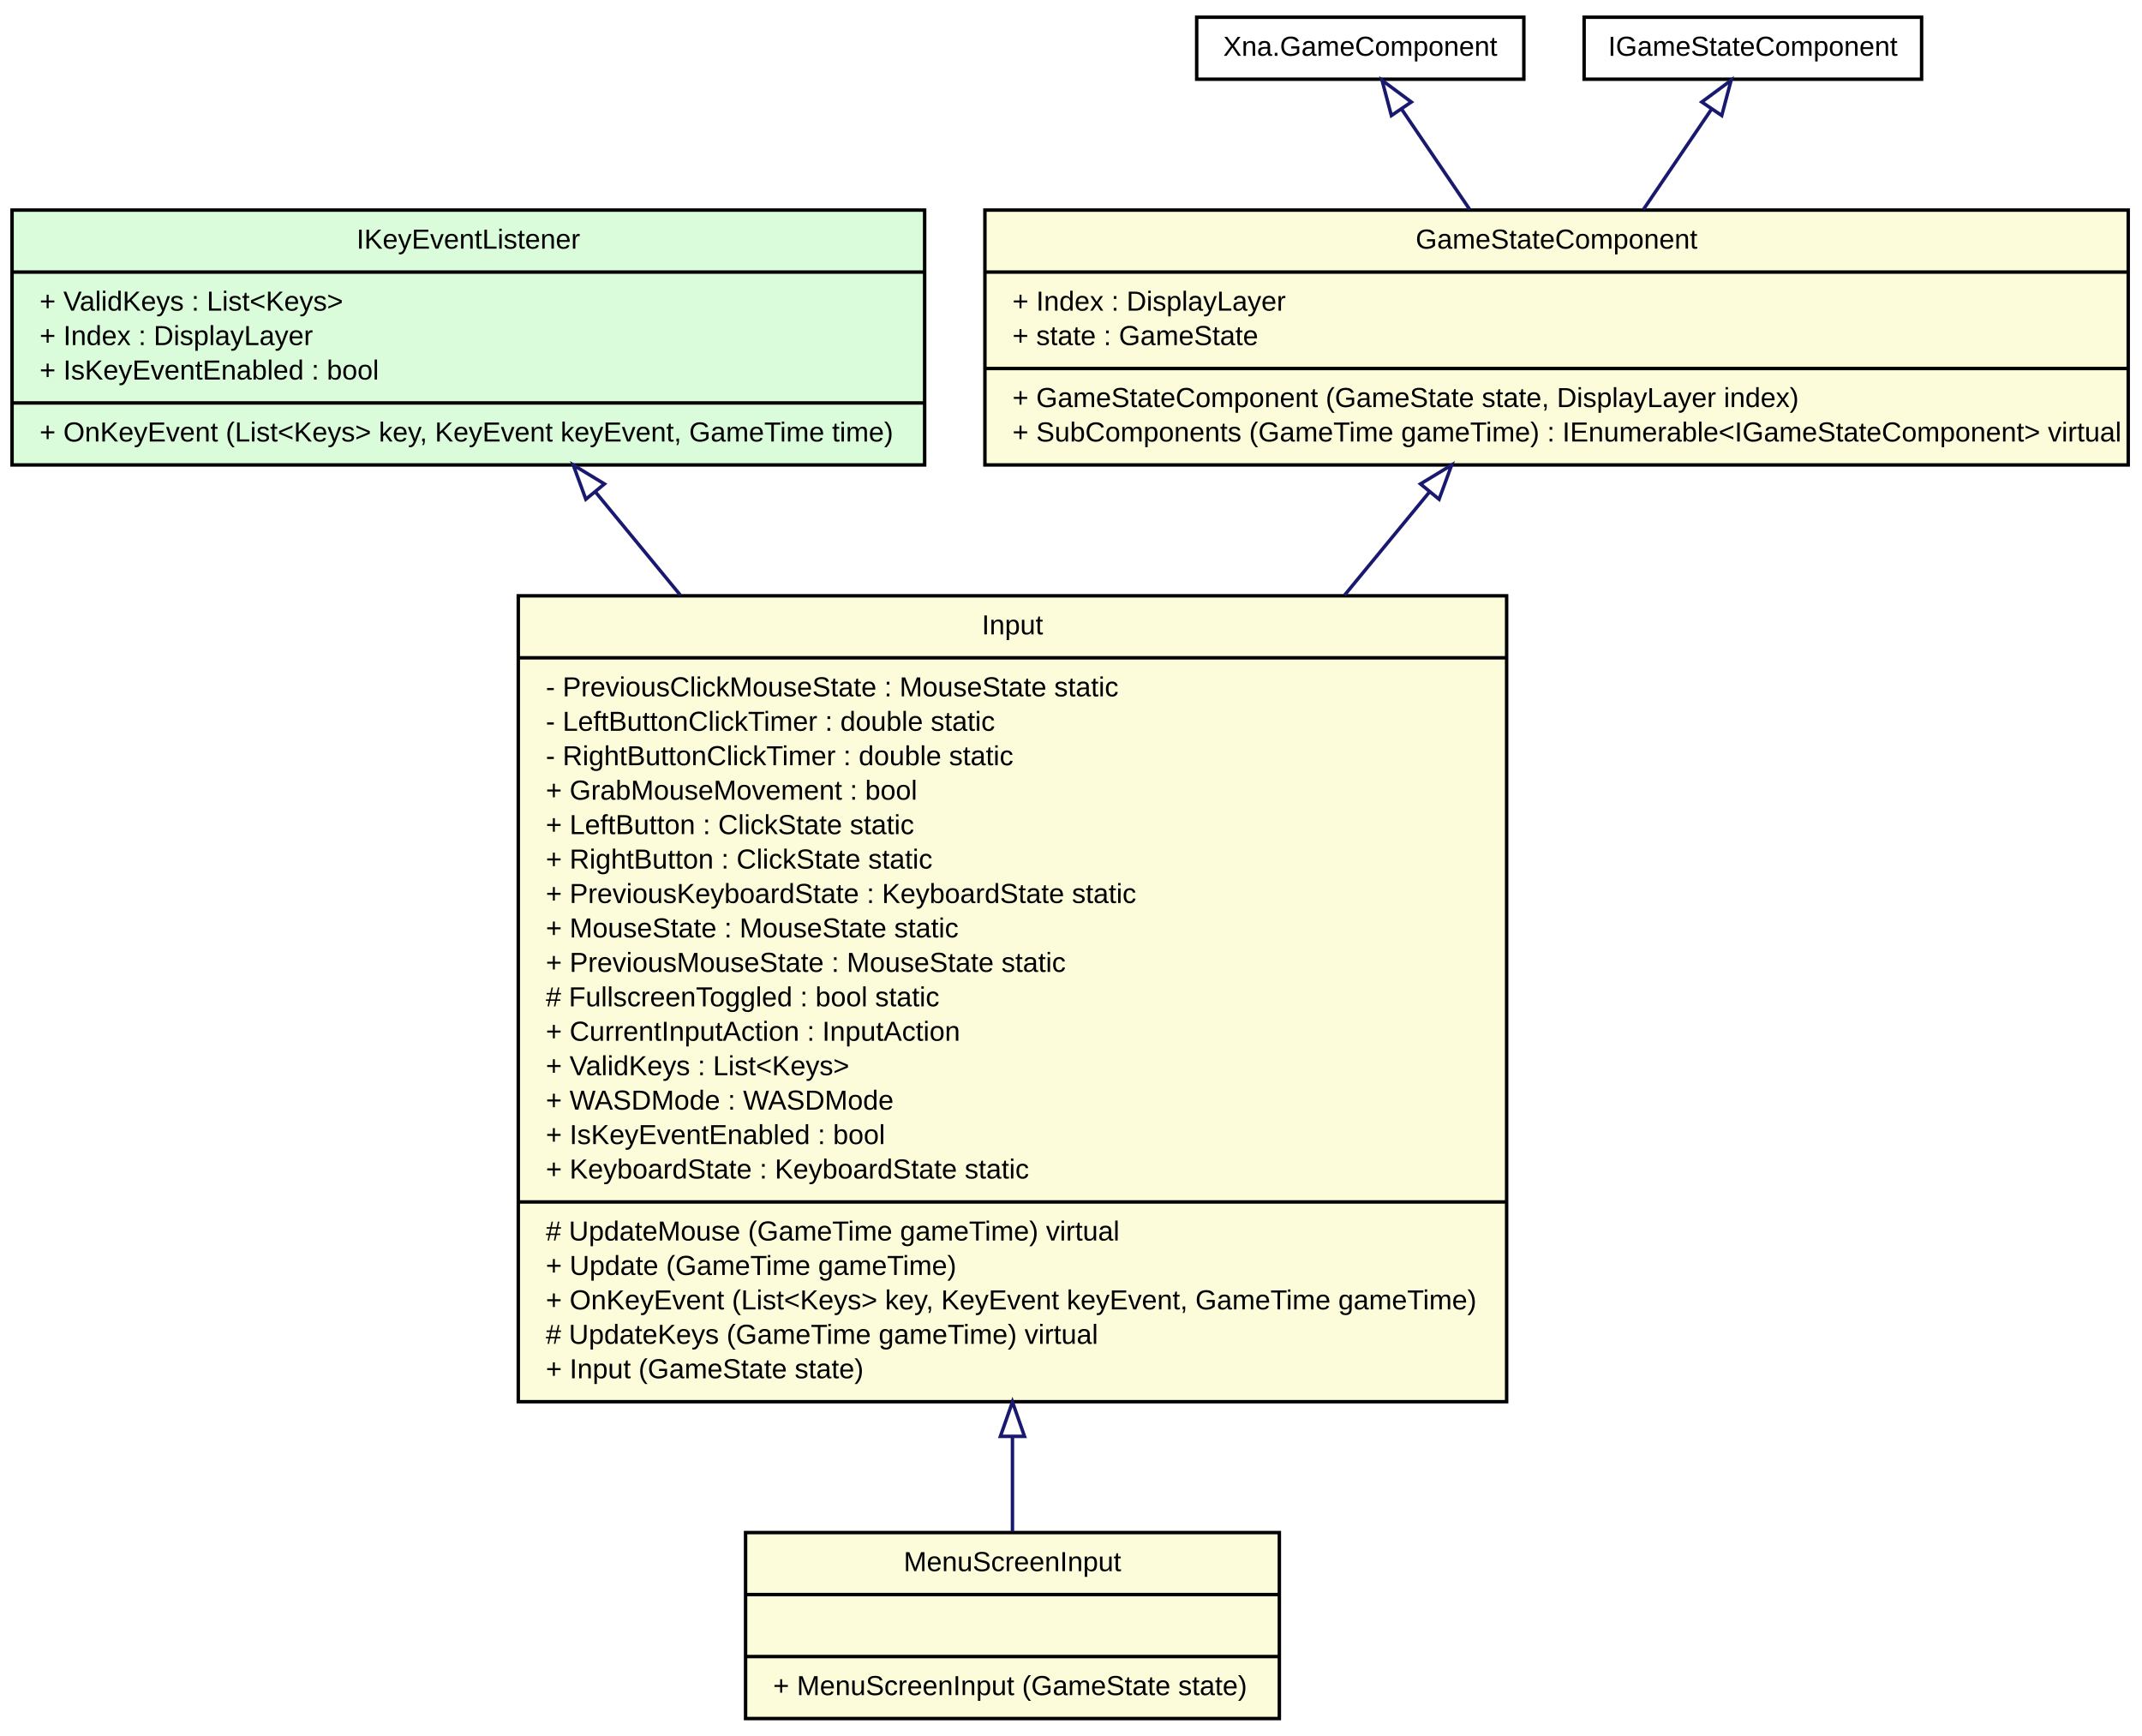
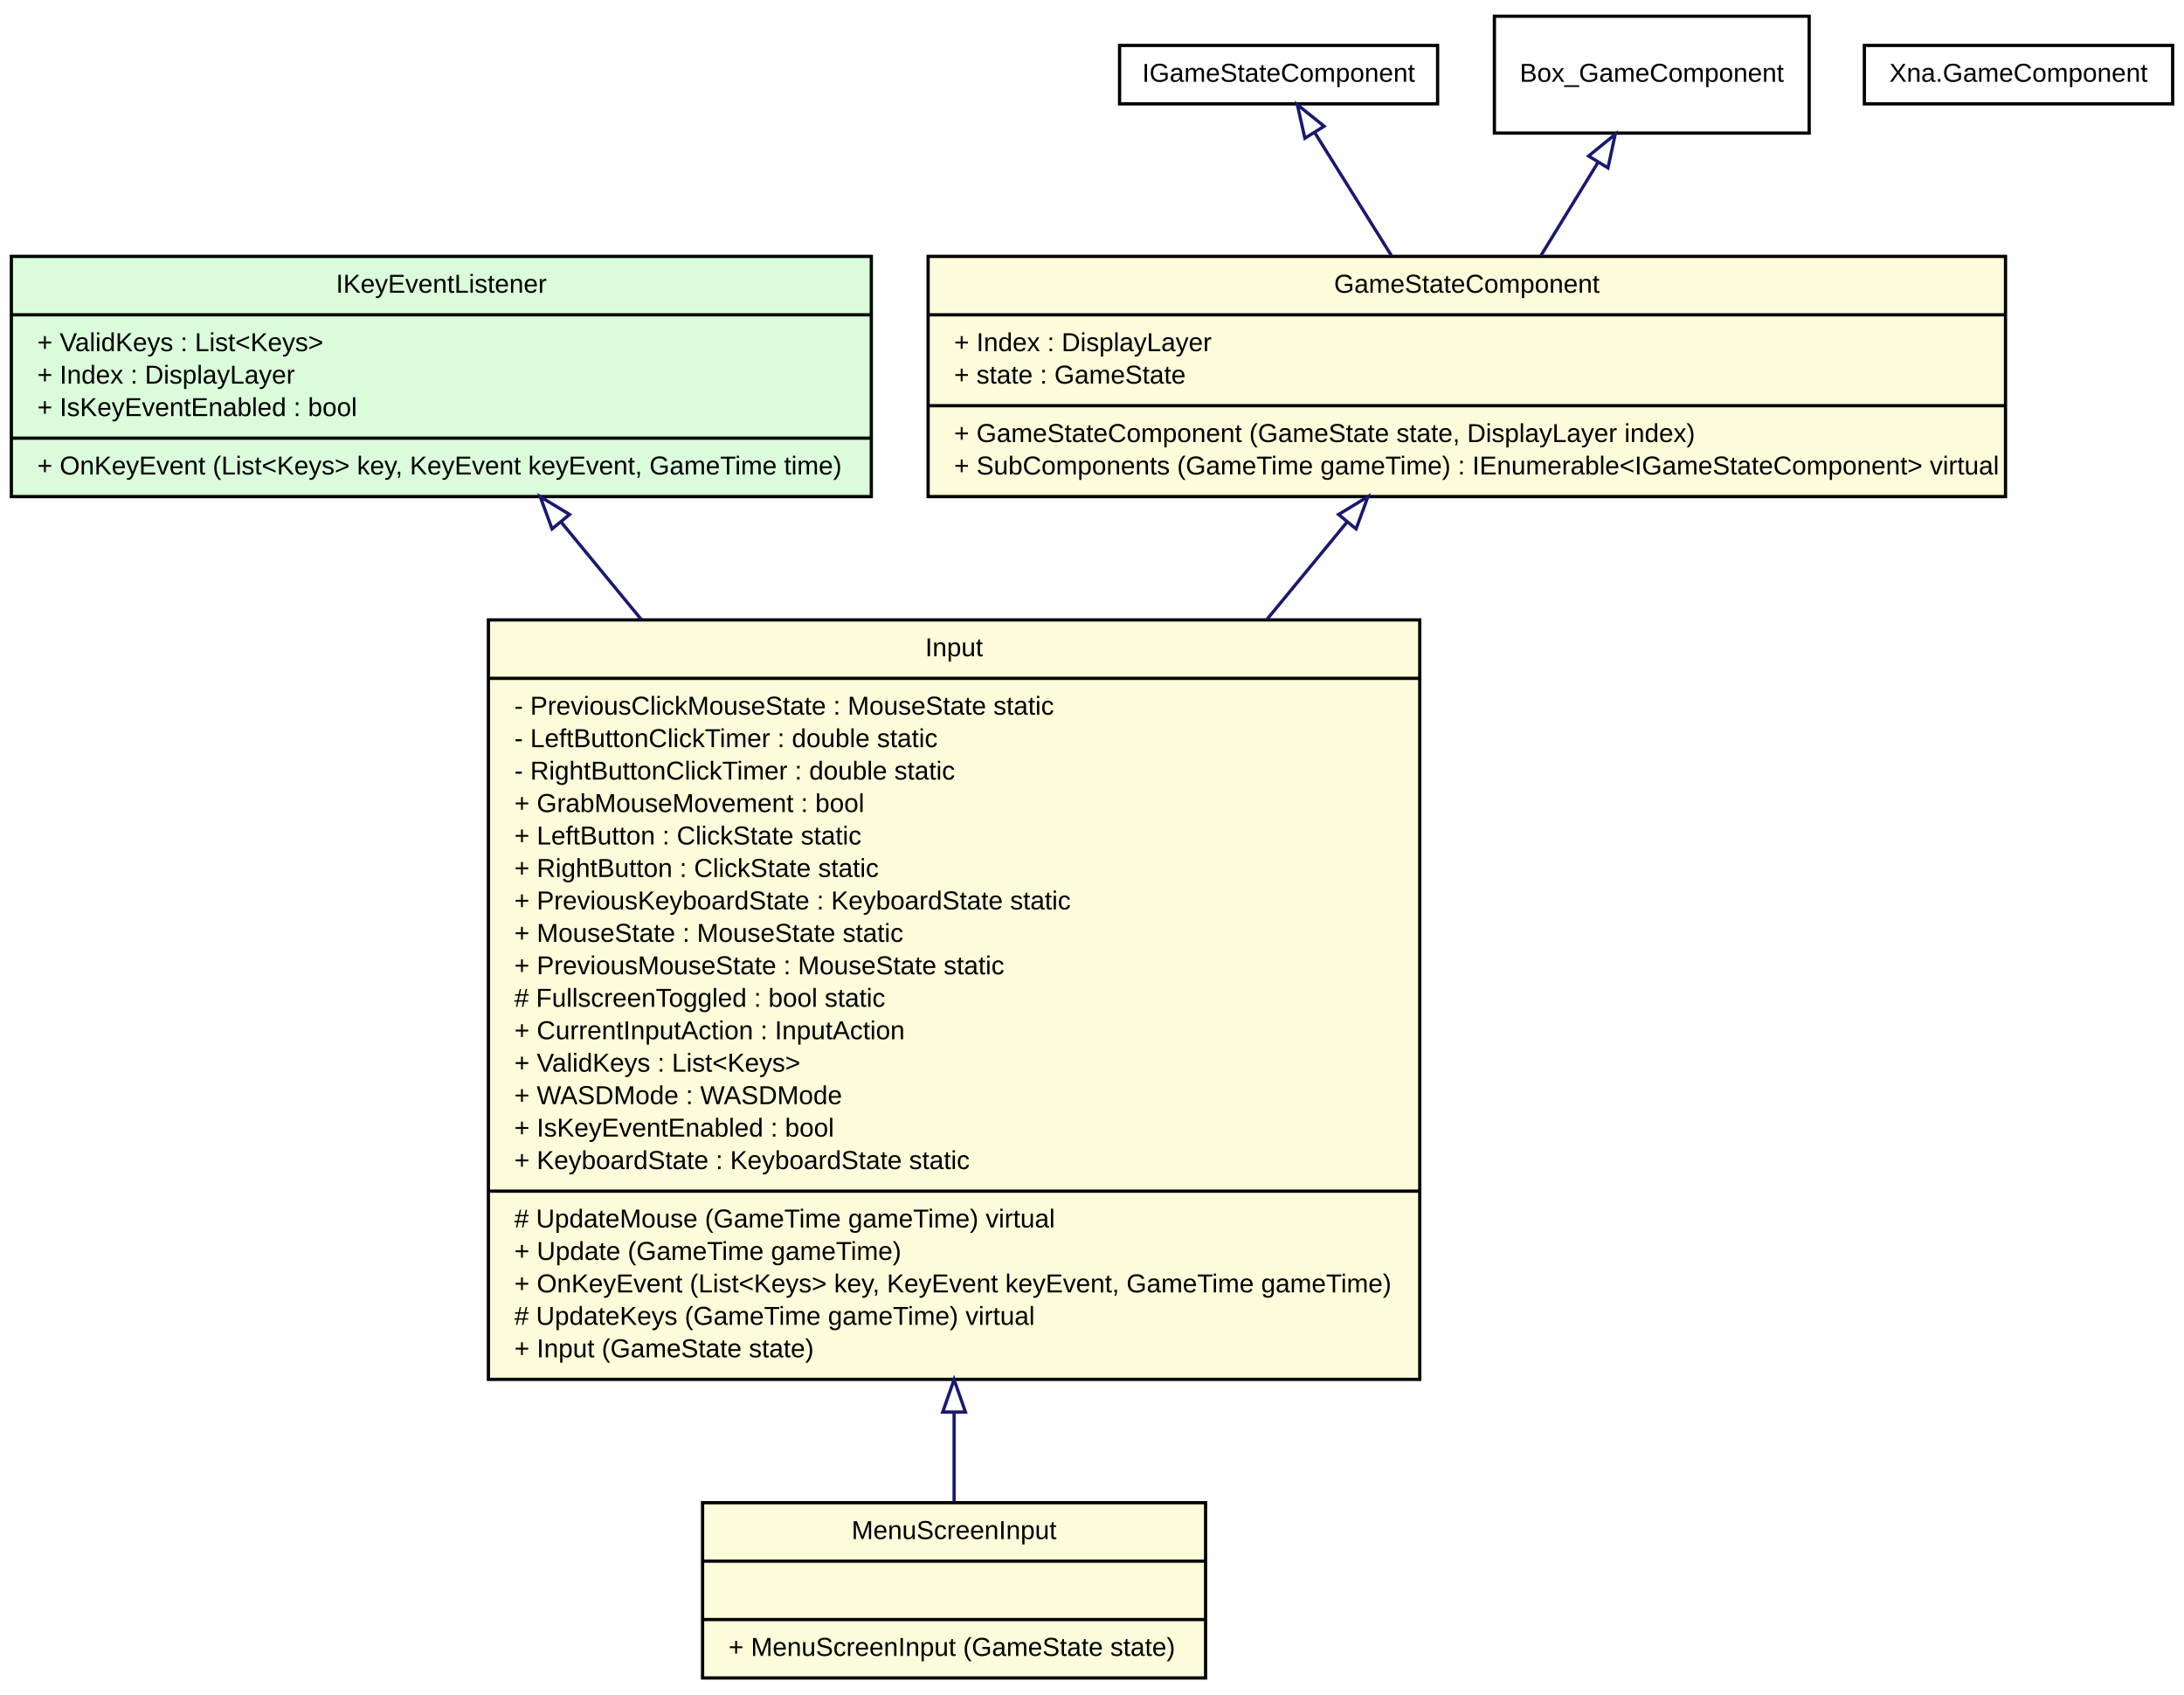
- <svg xmlns="http://www.w3.org/2000/svg" width="622pt" height="504pt" viewBox="0.00 0.00 622.00 504.00">
-   <g id="graph1" class="graph" transform="scale(1 1) rotate(0) translate(4 500)">
-     <polygon fill="white" stroke="white" points="-4,5 -4,-500 619,-500 619,5 -4,5" />
+ <svg xmlns="http://www.w3.org/2000/svg" width="673pt" height="522pt" viewBox="0.00 0.00 673.00 522.00">
+   <g id="graph1" class="graph" transform="scale(1 1) rotate(0) translate(4 518)">
+     <polygon fill="white" stroke="white" points="-4,5 -4,-518 670,-518 670,5 -4,5" />
    <g id="node1" class="node">
      <polygon fill="#fcfcda" stroke="black" points="146.5,-93 146.5,-327 433.5,-327 433.5,-93 146.5,-93" />
      <text text-anchor="middle" x="290" y="-315.8" font-family="Arial" font-size="8.00">Input</text>
      <polyline fill="none" stroke="black" points="146.5,-309 433.5,-309 " />
      <text text-anchor="start" x="154.5" y="-297.8" font-family="Arial" font-size="8.00">- PreviousClickMouseState : MouseState static</text>
      <text text-anchor="start" x="154.5" y="-287.8" font-family="Arial" font-size="8.00">- LeftButtonClickTimer : double static</text>
      <text text-anchor="start" x="154.5" y="-277.8" font-family="Arial" font-size="8.00">- RightButtonClickTimer : double static</text>
      <text text-anchor="start" x="154.5" y="-267.8" font-family="Arial" font-size="8.00">+ GrabMouseMovement : bool</text>
      <text text-anchor="start" x="154.5" y="-257.8" font-family="Arial" font-size="8.00">+ LeftButton : ClickState static</text>
      <text text-anchor="start" x="154.5" y="-247.8" font-family="Arial" font-size="8.00">+ RightButton : ClickState static</text>
      <text text-anchor="start" x="154.5" y="-237.8" font-family="Arial" font-size="8.00">+ PreviousKeyboardState : KeyboardState static</text>
      <text text-anchor="start" x="154.5" y="-227.8" font-family="Arial" font-size="8.00">+ MouseState : MouseState static</text>
      <text text-anchor="start" x="154.5" y="-217.8" font-family="Arial" font-size="8.00">+ PreviousMouseState : MouseState static</text>
      <text text-anchor="start" x="154.5" y="-207.8" font-family="Arial" font-size="8.00"># FullscreenToggled : bool static</text>
      <text text-anchor="start" x="154.5" y="-197.8" font-family="Arial" font-size="8.00">+ CurrentInputAction : InputAction</text>
      <text text-anchor="start" x="154.5" y="-187.8" font-family="Arial" font-size="8.00">+ ValidKeys : List&lt;Keys&gt;</text>
      <text text-anchor="start" x="154.5" y="-177.8" font-family="Arial" font-size="8.00">+ WASDMode : WASDMode</text>
      <text text-anchor="start" x="154.5" y="-167.8" font-family="Arial" font-size="8.00">+ IsKeyEventEnabled : bool</text>
      <text text-anchor="start" x="154.5" y="-157.8" font-family="Arial" font-size="8.00">+ KeyboardState : KeyboardState static</text>
      <polyline fill="none" stroke="black" points="146.5,-151 433.5,-151 " />
      <text text-anchor="start" x="154.5" y="-139.8" font-family="Arial" font-size="8.00"># UpdateMouse (GameTime gameTime) virtual</text>
      <text text-anchor="start" x="154.5" y="-129.8" font-family="Arial" font-size="8.00">+ Update (GameTime gameTime)</text>
      <text text-anchor="start" x="154.5" y="-119.8" font-family="Arial" font-size="8.00">+ OnKeyEvent (List&lt;Keys&gt; key, KeyEvent keyEvent, GameTime gameTime)</text>
      <text text-anchor="start" x="154.5" y="-109.8" font-family="Arial" font-size="8.00"># UpdateKeys (GameTime gameTime) virtual</text>
      <text text-anchor="start" x="154.5" y="-99.8" font-family="Arial" font-size="8.00">+ Input (GameState state)</text>
    </g>
    <g id="node4" class="node">
      <polygon fill="#fcfcda" stroke="black" points="212.5,-1 212.5,-55 367.5,-55 367.5,-1 212.5,-1" />
      <text text-anchor="middle" x="290" y="-43.8" font-family="Arial" font-size="8.00">MenuScreenInput</text>
      <polyline fill="none" stroke="black" points="212.5,-37 367.5,-37 " />
      <text text-anchor="middle" x="290" y="-25.8" font-family="Arial" font-size="8.00"> </text>
      <polyline fill="none" stroke="black" points="212.5,-19 367.5,-19 " />
      <text text-anchor="start" x="220.5" y="-7.8" font-family="Arial" font-size="8.00">+ MenuScreenInput (GameState state)</text>
    </g>
    <g id="edge10" class="edge">
      <path fill="none" stroke="midnightblue" d="M290,-82.671C290,-72.62 290,-63.276 290,-55.259" />
      <polygon fill="none" stroke="midnightblue" points="286.5,-82.935 290,-92.935 293.5,-82.935 286.5,-82.935" />
    </g>
    <g id="node2" class="node">
      <polygon fill="#dafcda" stroke="black" points="-0.5,-365 -0.5,-439 264.5,-439 264.5,-365 -0.5,-365" />
      <text text-anchor="middle" x="132" y="-427.8" font-family="Arial" font-size="8.00">IKeyEventListener</text>
      <polyline fill="none" stroke="black" points="-0.5,-421 264.5,-421 " />
      <text text-anchor="start" x="7.5" y="-409.8" font-family="Arial" font-size="8.00">+ ValidKeys : List&lt;Keys&gt;</text>
      <text text-anchor="start" x="7.5" y="-399.8" font-family="Arial" font-size="8.00">+ Index : DisplayLayer</text>
      <text text-anchor="start" x="7.5" y="-389.8" font-family="Arial" font-size="8.00">+ IsKeyEventEnabled : bool</text>
      <polyline fill="none" stroke="black" points="-0.5,-383 264.5,-383 " />
      <text text-anchor="start" x="7.5" y="-371.8" font-family="Arial" font-size="8.00">+ OnKeyEvent (List&lt;Keys&gt; key, KeyEvent keyEvent, GameTime time)</text>
    </g>
    <g id="edge4" class="edge">
      <path fill="none" stroke="midnightblue" d="M168.953,-357.095C176.566,-347.844 184.913,-337.701 193.553,-327.201" />
      <polygon fill="none" stroke="midnightblue" points="166.116,-355.035 162.464,-364.98 171.521,-359.483 166.116,-355.035" />
    </g>
    <g id="node3" class="node">
      <polygon fill="#fcfcda" stroke="black" points="282,-365 282,-439 614,-439 614,-365 282,-365" />
      <text text-anchor="middle" x="448" y="-427.8" font-family="Arial" font-size="8.00">GameStateComponent</text>
      <polyline fill="none" stroke="black" points="282,-421 614,-421 " />
      <text text-anchor="start" x="290" y="-409.8" font-family="Arial" font-size="8.00">+ Index : DisplayLayer</text>
      <text text-anchor="start" x="290" y="-399.8" font-family="Arial" font-size="8.00">+ state : GameState</text>
      <polyline fill="none" stroke="black" points="282,-393 614,-393 " />
      <text text-anchor="start" x="290" y="-381.8" font-family="Arial" font-size="8.00">+ GameStateComponent (GameState state, DisplayLayer index)</text>
      <text text-anchor="start" x="290" y="-371.8" font-family="Arial" font-size="8.00">+ SubComponents (GameTime gameTime) : IEnumerable&lt;IGameStateComponent&gt; virtual</text>
    </g>
    <g id="edge2" class="edge">
      <path fill="none" stroke="midnightblue" d="M411.047,-357.095C403.434,-347.844 395.087,-337.701 386.447,-327.201" />
      <polygon fill="none" stroke="midnightblue" points="408.479,-359.483 417.536,-364.98 413.884,-355.035 408.479,-359.483" />
    </g>
    <g id="node5" class="node">
-       <polygon fill="#ffffff" stroke="black" points="343.5,-477 343.5,-495 438.5,-495 438.5,-477 343.5,-477" />
-       <text text-anchor="middle" x="391" y="-483.8" font-family="Arial" font-size="8.00">Xna.GameComponent</text>
+       <polygon fill="#ffffff" stroke="black" points="570.5,-486 570.5,-504 665.5,-504 665.5,-486 570.5,-486" />
+       <text text-anchor="middle" x="618" y="-492.8" font-family="Arial" font-size="8.00">Xna.GameComponent</text>
+     </g>
+     <g id="node6" class="node">
+       <polygon fill="#ffffff" stroke="black" points="341,-486 341,-504 439,-504 439,-486 341,-486" />
+       <text text-anchor="middle" x="390" y="-492.8" font-family="Arial" font-size="8.00">IGameStateComponent</text>
+     </g>
+     <g id="edge8" class="edge">
+       <path fill="none" stroke="midnightblue" d="M401.253,-476.956C407.926,-466.256 416.637,-452.289 424.728,-439.316" />
+       <polygon fill="none" stroke="midnightblue" points="398.095,-475.406 395.773,-485.743 404.035,-479.11 398.095,-475.406" />
+     </g>
+     <g id="node9" class="node">
+       <polygon fill="none" stroke="black" points="456.5,-477 456.5,-513 553.5,-513 553.5,-477 456.5,-477" />
+       <text text-anchor="middle" x="505" y="-492.8" font-family="Arial" font-size="8.00">Box_GameComponent</text>
    </g>
    <g id="edge6" class="edge">
-       <path fill="none" stroke="midnightblue" d="M402.96,-468.375C408.731,-459.87 415.887,-449.325 422.782,-439.163" />
-       <polygon fill="none" stroke="midnightblue" points="400.037,-466.45 397.318,-476.69 405.829,-470.38 400.037,-466.45" />
-     </g>
-     <g id="node6" class="node">
-       <polygon fill="#ffffff" stroke="black" points="456,-477 456,-495 554,-495 554,-477 456,-477" />
-       <text text-anchor="middle" x="505" y="-483.8" font-family="Arial" font-size="8.00">IGameStateComponent</text>
-     </g>
-     <g id="edge8" class="edge">
-       <path fill="none" stroke="midnightblue" d="M493.04,-468.375C487.269,-459.87 480.113,-449.325 473.218,-439.163" />
-       <polygon fill="none" stroke="midnightblue" points="490.171,-470.38 498.682,-476.69 495.963,-466.45 490.171,-470.38" />
+       <path fill="none" stroke="midnightblue" d="M488.498,-468.076C482.972,-459.06 476.71,-448.842 470.79,-439.184" />
+       <polygon fill="none" stroke="midnightblue" points="485.529,-469.929 493.739,-476.626 491.497,-466.271 485.529,-469.929" />
    </g>
  </g>
</svg>
